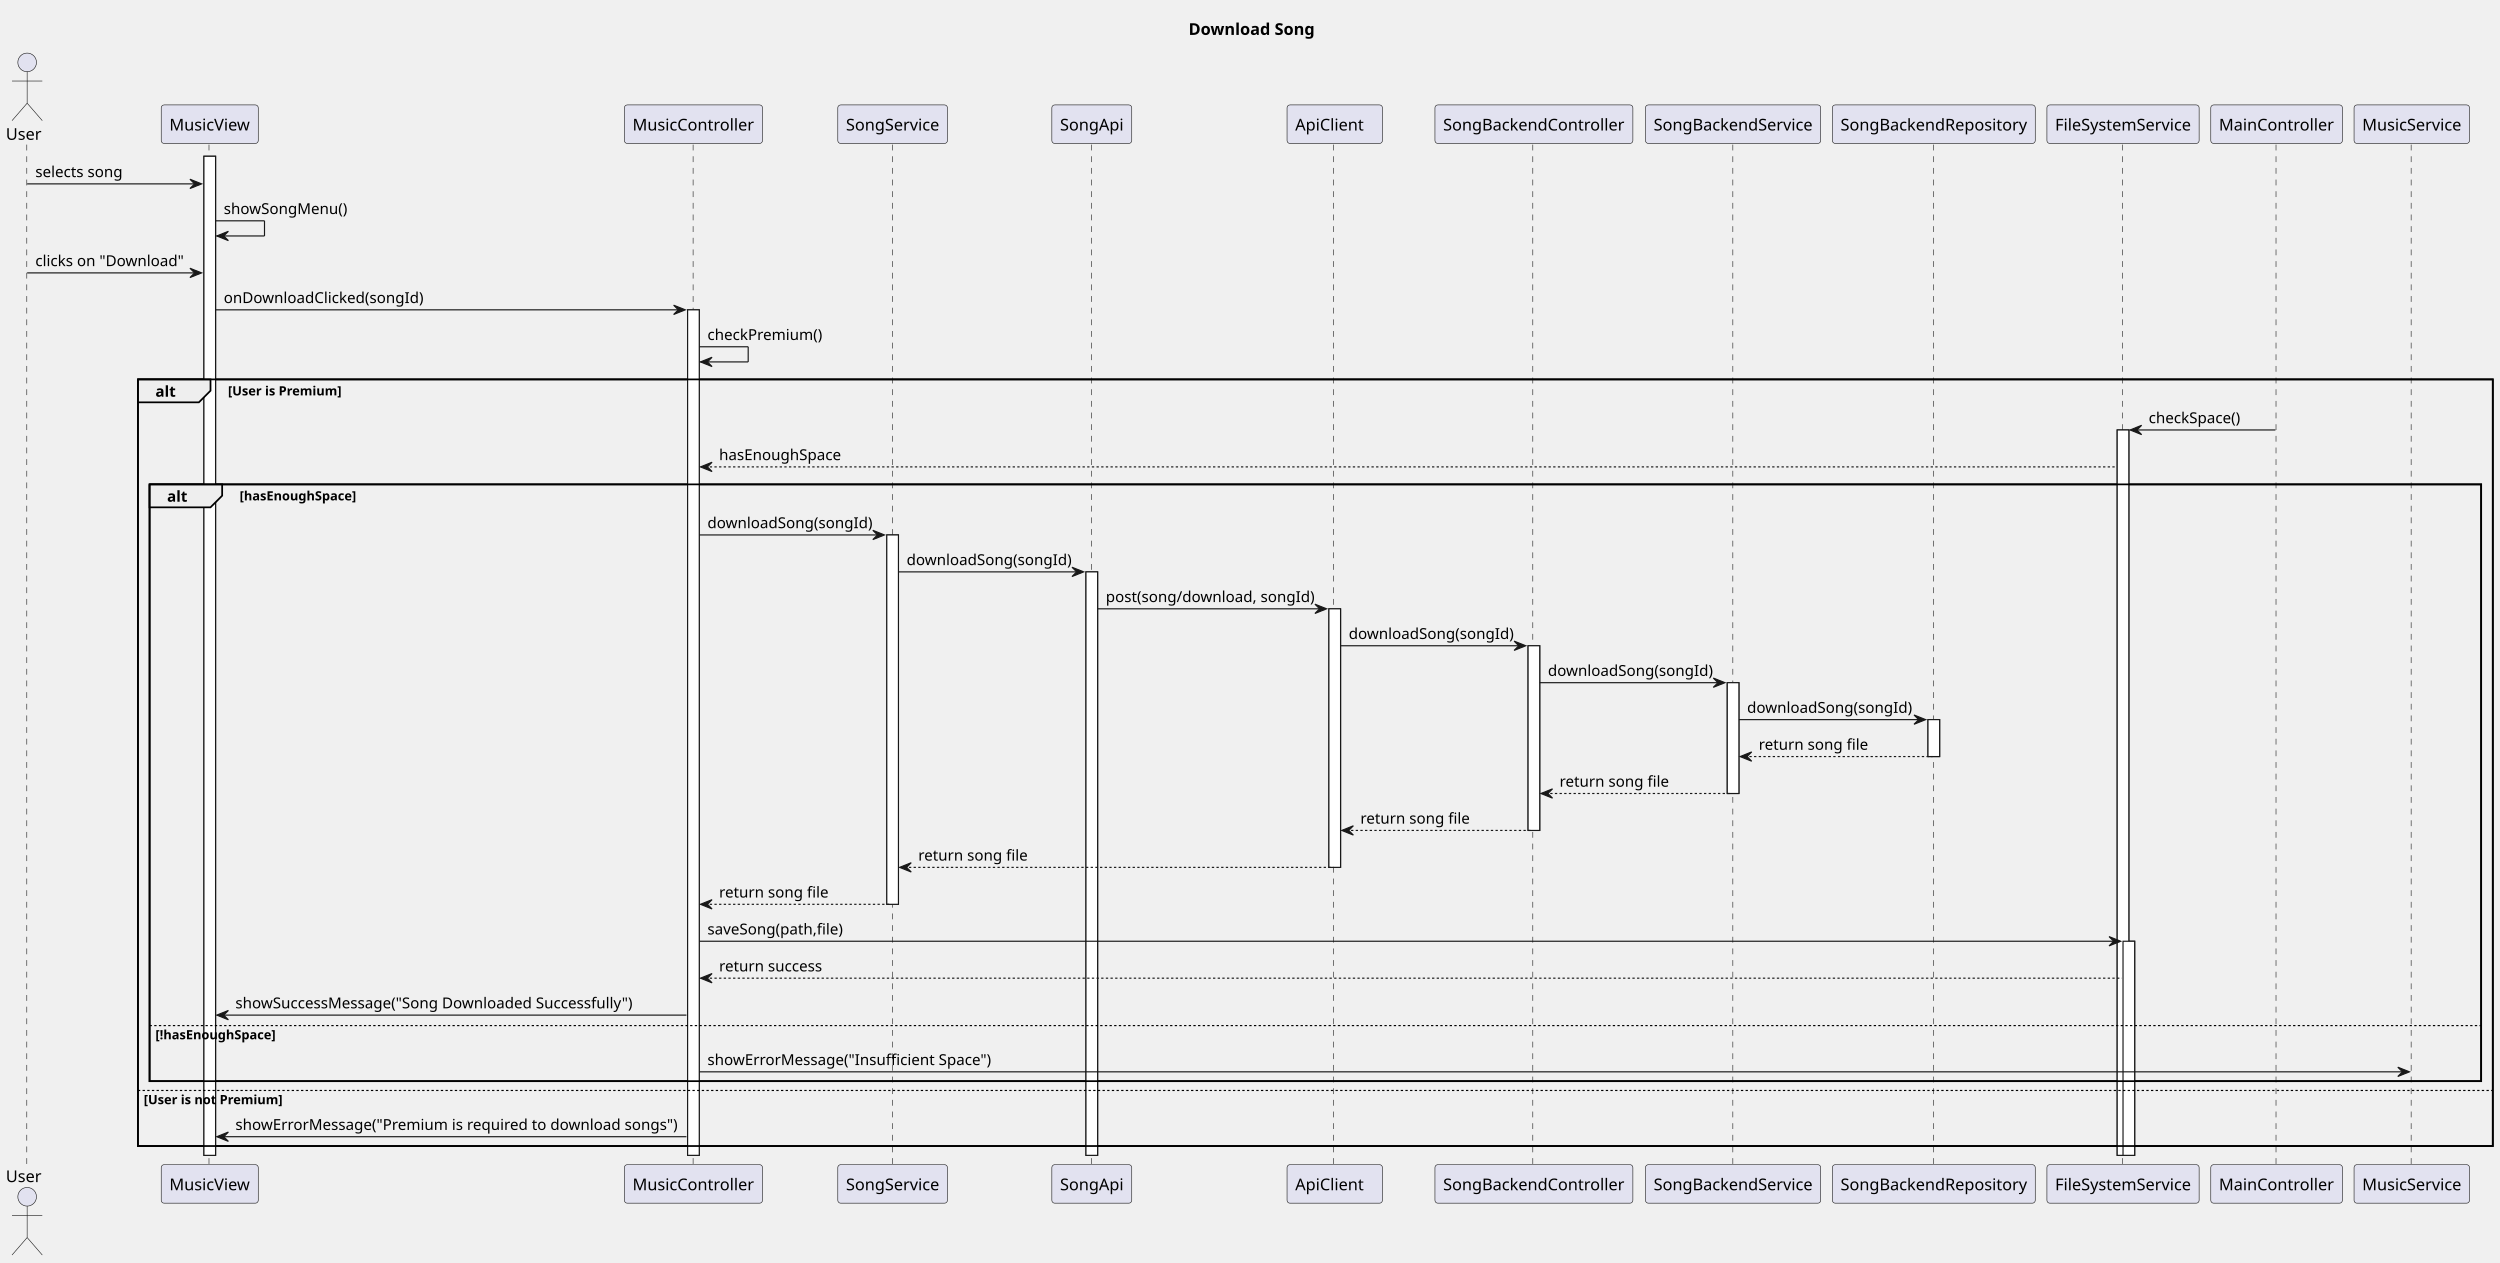
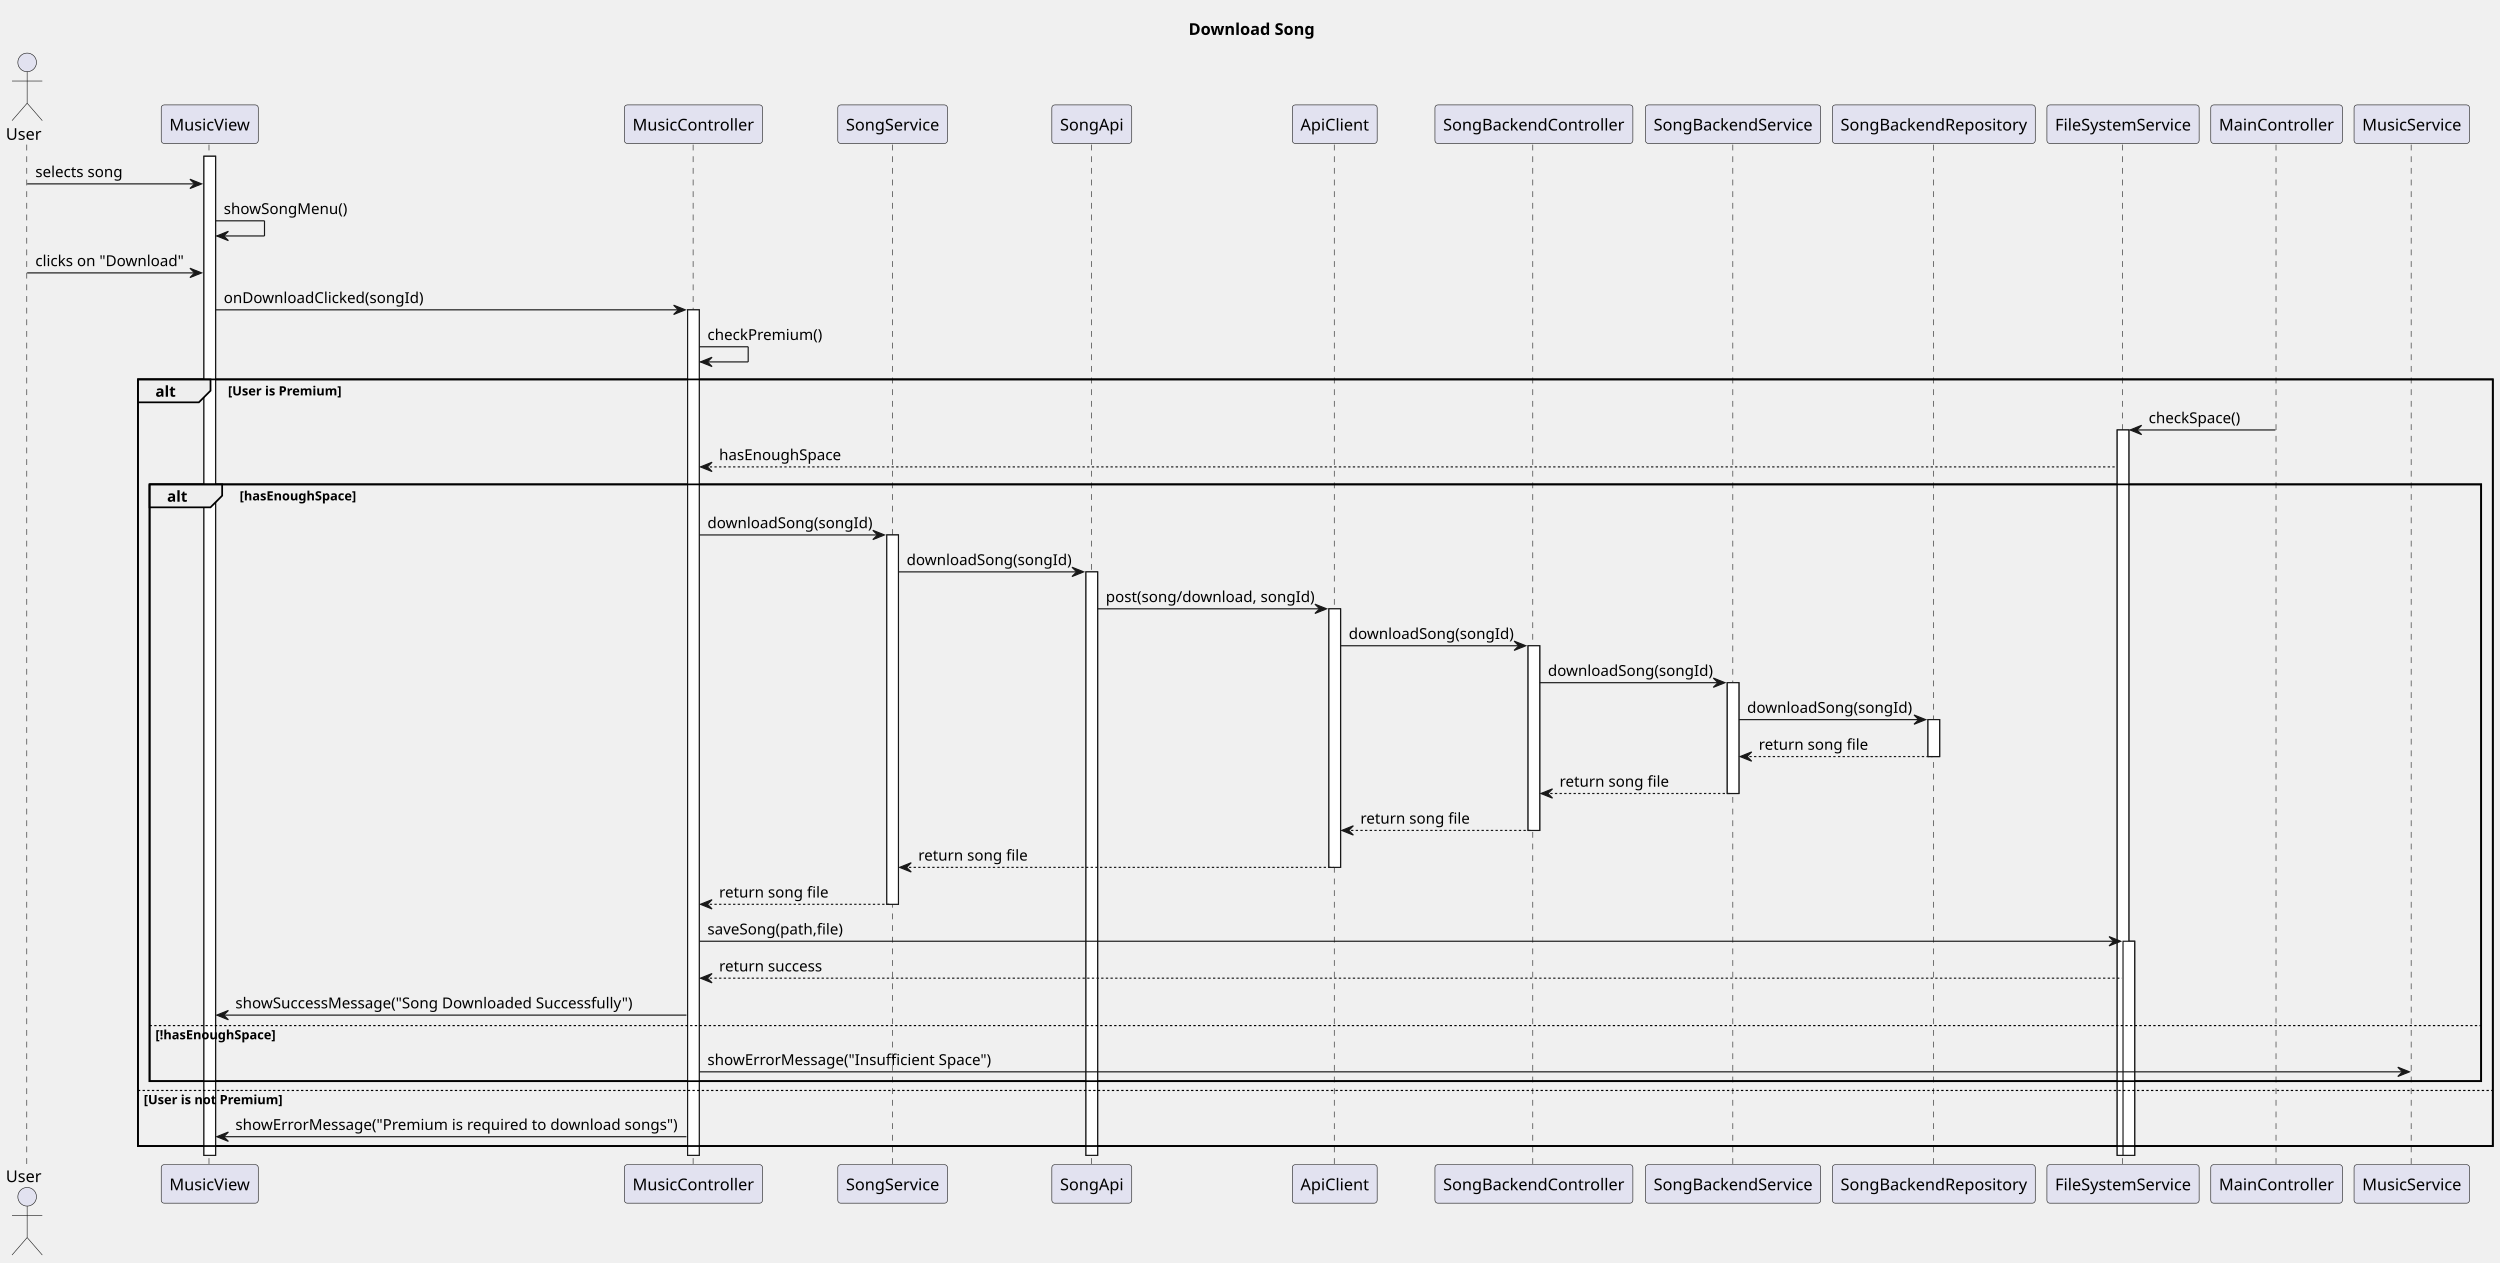
<svg xmlns="http://www.w3.org/2000/svg" contentStyleType="text/css" data-diagram-type="SEQUENCE" height="1084px" preserveAspectRatio="none" style="width:2146px;height:1084px;background:#FFFFFF;" version="1.1" viewBox="0 0 2146 1084" width="2146px" zoomAndPan="magnify">
  <defs />
  <g>
    <text fill="#000000" font-family="sans-serif" font-size="14" font-weight="bold" lengthAdjust="spacing" textLength="108.29" x="1020.264" y="29.966">Download Song</text>
    <g>
      <rect fill="#FFFFFF" height="857.614" style="stroke:#181818;stroke-width:1;" width="10" x="175.047" y="134.136" />
    </g>
    <g>
      <rect fill="#FFFFFF" height="725.79" style="stroke:#181818;stroke-width:1;" width="10" x="590.246" y="265.96" />
    </g>
    <g>
      <rect fill="#FFFFFF" height="317.06" style="stroke:#181818;stroke-width:1;" width="10" x="761.22" y="459.196" />
    </g>
    <g>
      <rect fill="#FFFFFF" height="500.848" style="stroke:#181818;stroke-width:1;" width="10" x="932.193" y="490.902" />
    </g>
    <g>
      <rect fill="#FFFFFF" height="221.942" style="stroke:#181818;stroke-width:1;" width="10" x="1140.736" y="522.608" />
    </g>
    <g>
      <rect fill="#FFFFFF" height="158.53" style="stroke:#181818;stroke-width:1;" width="10" x="1311.709" y="554.314" />
    </g>
    <g>
      <rect fill="#FFFFFF" height="95.118" style="stroke:#181818;stroke-width:1;" width="10" x="1482.682" y="586.02" />
    </g>
    <g>
      <rect fill="#FFFFFF" height="31.706" style="stroke:#181818;stroke-width:1;" width="10" x="1654.984" y="617.726" />
    </g>
    <g>
      <rect fill="#FFFFFF" height="622.672" style="stroke:#181818;stroke-width:1;" width="10" x="1817.401" y="369.078" />
    </g>
    <g>
      <rect fill="#FFFFFF" height="183.788" style="stroke:#181818;stroke-width:1;" width="10" x="1822.401" y="807.962" />
    </g>
    <rect fill="none" height="658.084" style="stroke:#000000;stroke-width:1.5;" width="2021.42" x="118.397" y="325.666" />
    <rect fill="none" height="512.278" style="stroke:#000000;stroke-width:1.5;" width="2001.42" x="128.397" y="415.784" />
    <g class="participant-lifeline" data-entity-uid="part1" data-qualified-name="User" id="part1-lifeline">
      <g>
        <rect fill="#000000" fill-opacity="0" height="876.614" width="8" x="19.309" y="124.136" />
        <line style="stroke:#181818;stroke-width:0.5;stroke-dasharray:5,5;" x1="23" x2="23" y1="124.136" y2="1000.75" />
      </g>
    </g>
    <g class="participant-lifeline" data-entity-uid="part2" data-qualified-name="MusicView" id="part2-lifeline">
      <g>
        <rect fill="#000000" fill-opacity="0" height="876.614" width="8" x="176.047" y="124.136" />
        <line style="stroke:#181818;stroke-width:0.5;stroke-dasharray:5,5;" x1="179.397" x2="179.397" y1="124.136" y2="1000.75" />
      </g>
    </g>
    <g class="participant-lifeline" data-entity-uid="part3" data-qualified-name="MusicController" id="part3-lifeline">
      <g>
        <rect fill="#000000" fill-opacity="0" height="876.614" width="8" x="591.246" y="124.136" />
        <line style="stroke:#181818;stroke-width:0.5;stroke-dasharray:5,5;" x1="594.963" x2="594.963" y1="124.136" y2="1000.75" />
      </g>
    </g>
    <g class="participant-lifeline" data-entity-uid="part4" data-qualified-name="SongService" id="part4-lifeline">
      <g>
        <rect fill="#000000" fill-opacity="0" height="876.614" width="8" x="762.22" y="124.136" />
        <line style="stroke:#181818;stroke-width:0.5;stroke-dasharray:5,5;" x1="766.159" x2="766.159" y1="124.136" y2="1000.75" />
      </g>
    </g>
    <g class="participant-lifeline" data-entity-uid="part5" data-qualified-name="SongApi" id="part5-lifeline">
      <g>
        <rect fill="#000000" fill-opacity="0" height="876.614" width="8" x="933.193" y="124.136" />
        <line style="stroke:#181818;stroke-width:0.5;stroke-dasharray:5,5;" x1="936.9" x2="936.9" y1="124.136" y2="1000.75" />
      </g>
    </g>
    <g class="participant-lifeline" data-entity-uid="part6" data-qualified-name="ApiClient" id="part6-lifeline">
      <g>
        <rect fill="#000000" fill-opacity="0" height="876.614" width="8" x="1141.736" y="124.136" />
-         <line style="stroke:#181818;stroke-width:0.5;stroke-dasharray:5,5;" x1="1144.8" x2="1144.8" y1="124.136" y2="1000.75" />
+         <line style="stroke:#181818;stroke-width:0.5;stroke-dasharray:5,5;" x1="1145.315" x2="1145.315" y1="124.136" y2="1000.75" />
      </g>
    </g>
    <g class="participant-lifeline" data-entity-uid="part7" data-qualified-name="SongBackendController" id="part7-lifeline">
      <g>
        <rect fill="#000000" fill-opacity="0" height="876.614" width="8" x="1312.709" y="124.136" />
        <line style="stroke:#181818;stroke-width:0.5;stroke-dasharray:5,5;" x1="1315.757" x2="1315.757" y1="124.136" y2="1000.75" />
      </g>
    </g>
    <g class="participant-lifeline" data-entity-uid="part8" data-qualified-name="SongBackendService" id="part8-lifeline">
      <g>
        <rect fill="#000000" fill-opacity="0" height="876.614" width="8" x="1483.682" y="124.136" />
        <line style="stroke:#181818;stroke-width:0.5;stroke-dasharray:5,5;" x1="1487.467" x2="1487.467" y1="124.136" y2="1000.75" />
      </g>
    </g>
    <g class="participant-lifeline" data-entity-uid="part9" data-qualified-name="SongBackendRepository" id="part9-lifeline">
      <g>
        <rect fill="#000000" fill-opacity="0" height="876.614" width="8" x="1655.984" y="124.136" />
        <line style="stroke:#181818;stroke-width:0.5;stroke-dasharray:5,5;" x1="1659.897" x2="1659.897" y1="124.136" y2="1000.75" />
      </g>
    </g>
    <g class="participant-lifeline" data-entity-uid="part10" data-qualified-name="FileSystemService" id="part10-lifeline">
      <g>
        <rect fill="#000000" fill-opacity="0" height="876.614" width="8" x="1818.401" y="124.136" />
        <line style="stroke:#181818;stroke-width:0.5;stroke-dasharray:5,5;" x1="1822.07" x2="1822.07" y1="124.136" y2="1000.75" />
      </g>
    </g>
    <g class="participant-lifeline" data-entity-uid="part11" data-qualified-name="MainController" id="part11-lifeline">
      <g>
        <rect fill="#000000" fill-opacity="0" height="876.614" width="8" x="1950.229" y="124.136" />
        <line style="stroke:#181818;stroke-width:0.5;stroke-dasharray:5,5;" x1="1953.732" x2="1953.732" y1="124.136" y2="1000.75" />
      </g>
    </g>
    <g class="participant-lifeline" data-entity-uid="part12" data-qualified-name="MusicService" id="part12-lifeline">
      <g>
        <rect fill="#000000" fill-opacity="0" height="876.614" width="8" x="2066.271" y="124.136" />
        <line style="stroke:#181818;stroke-width:0.5;stroke-dasharray:5,5;" x1="2069.725" x2="2069.725" y1="124.136" y2="1000.75" />
      </g>
    </g>
    <g class="participant participant-head" data-entity-uid="part1" data-qualified-name="User" id="part1-head">
      <text fill="#000000" font-family="sans-serif" font-size="14" lengthAdjust="spacing" textLength="30.618" x="5" y="120.034">User</text>
      <ellipse cx="23.309" cy="53.568" fill="#E2E2F0" rx="8" ry="8" style="stroke:#181818;stroke-width:0.5;" />
      <path d="M23.309,61.568 L23.309,88.568 M10.309,69.568 L36.309,69.568 M23.309,88.568 L10.309,103.568 M23.309,88.568 L36.309,103.568" fill="none" style="stroke:#181818;stroke-width:0.5;" />
    </g>
    <g class="participant participant-tail" data-entity-uid="part1" data-qualified-name="User" id="part1-tail">
      <text fill="#000000" font-family="sans-serif" font-size="14" lengthAdjust="spacing" textLength="30.618" x="5" y="1014.716">User</text>
      <ellipse cx="23.309" cy="1027.318" fill="#E2E2F0" rx="8" ry="8" style="stroke:#181818;stroke-width:0.5;" />
      <path d="M23.309,1035.318 L23.309,1062.318 M10.309,1043.318 L36.309,1043.318 M23.309,1062.318 L10.309,1077.318 M23.309,1062.318 L36.309,1077.318" fill="none" style="stroke:#181818;stroke-width:0.5;" />
    </g>
    <g class="participant participant-head" data-entity-uid="part2" data-qualified-name="MusicView" id="part2-head">
      <rect fill="#E2E2F0" height="33.068" rx="2.5" ry="2.5" style="stroke:#181818;stroke-width:0.5;" width="83.3" x="138.397" y="90.068" />
      <text fill="#000000" font-family="sans-serif" font-size="14" lengthAdjust="spacing" textLength="69.3" x="145.397" y="112.034">MusicView</text>
    </g>
    <g class="participant participant-tail" data-entity-uid="part2" data-qualified-name="MusicView" id="part2-tail">
      <rect fill="#E2E2F0" height="33.068" rx="2.5" ry="2.5" style="stroke:#181818;stroke-width:0.5;" width="83.3" x="138.397" y="999.75" />
      <text fill="#000000" font-family="sans-serif" font-size="14" lengthAdjust="spacing" textLength="69.3" x="145.397" y="1021.716">MusicView</text>
    </g>
    <g class="participant participant-head" data-entity-uid="part3" data-qualified-name="MusicController" id="part3-head">
      <rect fill="#E2E2F0" height="33.068" rx="2.5" ry="2.5" style="stroke:#181818;stroke-width:0.5;" width="118.566" x="535.963" y="90.068" />
      <text fill="#000000" font-family="sans-serif" font-size="14" lengthAdjust="spacing" textLength="104.566" x="542.963" y="112.034">MusicController</text>
    </g>
    <g class="participant participant-tail" data-entity-uid="part3" data-qualified-name="MusicController" id="part3-tail">
      <rect fill="#E2E2F0" height="33.068" rx="2.5" ry="2.5" style="stroke:#181818;stroke-width:0.5;" width="118.566" x="535.963" y="999.75" />
      <text fill="#000000" font-family="sans-serif" font-size="14" lengthAdjust="spacing" textLength="104.566" x="542.963" y="1021.716">MusicController</text>
    </g>
    <g class="participant participant-head" data-entity-uid="part4" data-qualified-name="SongService" id="part4-head">
      <rect fill="#E2E2F0" height="33.068" rx="2.5" ry="2.5" style="stroke:#181818;stroke-width:0.5;" width="94.122" x="719.159" y="90.068" />
      <text fill="#000000" font-family="sans-serif" font-size="14" lengthAdjust="spacing" textLength="80.122" x="726.159" y="112.034">SongService</text>
    </g>
    <g class="participant participant-tail" data-entity-uid="part4" data-qualified-name="SongService" id="part4-tail">
      <rect fill="#E2E2F0" height="33.068" rx="2.5" ry="2.5" style="stroke:#181818;stroke-width:0.5;" width="94.122" x="719.159" y="999.75" />
      <text fill="#000000" font-family="sans-serif" font-size="14" lengthAdjust="spacing" textLength="80.122" x="726.159" y="1021.716">SongService</text>
    </g>
    <g class="participant participant-head" data-entity-uid="part5" data-qualified-name="SongApi" id="part5-head">
      <rect fill="#E2E2F0" height="33.068" rx="2.5" ry="2.5" style="stroke:#181818;stroke-width:0.5;" width="68.586" x="902.9" y="90.068" />
      <text fill="#000000" font-family="sans-serif" font-size="14" lengthAdjust="spacing" textLength="54.586" x="909.9" y="112.034">SongApi</text>
    </g>
    <g class="participant participant-tail" data-entity-uid="part5" data-qualified-name="SongApi" id="part5-tail">
      <rect fill="#E2E2F0" height="33.068" rx="2.5" ry="2.5" style="stroke:#181818;stroke-width:0.5;" width="68.586" x="902.9" y="999.75" />
      <text fill="#000000" font-family="sans-serif" font-size="14" lengthAdjust="spacing" textLength="54.586" x="909.9" y="1021.716">SongApi</text>
    </g>
    <g class="participant participant-head" data-entity-uid="part6" data-qualified-name="ApiClient" id="part6-head">
-       <rect fill="#E2E2F0" height="33.068" rx="2.5" ry="2.5" style="stroke:#181818;stroke-width:0.5;" width="81.872" x="1104.8" y="90.068" />
-       <text fill="#000000" font-family="sans-serif" font-size="14" lengthAdjust="spacing" textLength="67.872" x="1111.8" y="112.034">ApiClient</text>
+       <rect fill="#E2E2F0" height="33.068" rx="2.5" ry="2.5" style="stroke:#181818;stroke-width:0.5;" width="72.842" x="1109.315" y="90.068" />
+       <text fill="#000000" font-family="sans-serif" font-size="14" lengthAdjust="spacing" textLength="58.842" x="1116.315" y="112.034">ApiClient</text>
    </g>
    <g class="participant participant-tail" data-entity-uid="part6" data-qualified-name="ApiClient" id="part6-tail">
-       <rect fill="#E2E2F0" height="33.068" rx="2.5" ry="2.5" style="stroke:#181818;stroke-width:0.5;" width="81.872" x="1104.8" y="999.75" />
-       <text fill="#000000" font-family="sans-serif" font-size="14" lengthAdjust="spacing" textLength="67.872" x="1111.8" y="1021.716">ApiClient</text>
+       <rect fill="#E2E2F0" height="33.068" rx="2.5" ry="2.5" style="stroke:#181818;stroke-width:0.5;" width="72.842" x="1109.315" y="999.75" />
+       <text fill="#000000" font-family="sans-serif" font-size="14" lengthAdjust="spacing" textLength="58.842" x="1116.315" y="1021.716">ApiClient</text>
    </g>
    <g class="participant participant-head" data-entity-uid="part7" data-qualified-name="SongBackendController" id="part7-head">
      <rect fill="#E2E2F0" height="33.068" rx="2.5" ry="2.5" style="stroke:#181818;stroke-width:0.5;" width="169.903" x="1231.757" y="90.068" />
      <text fill="#000000" font-family="sans-serif" font-size="14" lengthAdjust="spacing" textLength="155.903" x="1238.757" y="112.034">SongBackendController</text>
    </g>
    <g class="participant participant-tail" data-entity-uid="part7" data-qualified-name="SongBackendController" id="part7-tail">
      <rect fill="#E2E2F0" height="33.068" rx="2.5" ry="2.5" style="stroke:#181818;stroke-width:0.5;" width="169.903" x="1231.757" y="999.75" />
      <text fill="#000000" font-family="sans-serif" font-size="14" lengthAdjust="spacing" textLength="155.903" x="1238.757" y="1021.716">SongBackendController</text>
    </g>
    <g class="participant participant-head" data-entity-uid="part8" data-qualified-name="SongBackendService" id="part8-head">
      <rect fill="#E2E2F0" height="33.068" rx="2.5" ry="2.5" style="stroke:#181818;stroke-width:0.5;" width="150.429" x="1412.467" y="90.068" />
      <text fill="#000000" font-family="sans-serif" font-size="14" lengthAdjust="spacing" textLength="136.429" x="1419.467" y="112.034">SongBackendService</text>
    </g>
    <g class="participant participant-tail" data-entity-uid="part8" data-qualified-name="SongBackendService" id="part8-tail">
      <rect fill="#E2E2F0" height="33.068" rx="2.5" ry="2.5" style="stroke:#181818;stroke-width:0.5;" width="150.429" x="1412.467" y="999.75" />
      <text fill="#000000" font-family="sans-serif" font-size="14" lengthAdjust="spacing" textLength="136.429" x="1419.467" y="1021.716">SongBackendService</text>
    </g>
    <g class="participant participant-head" data-entity-uid="part9" data-qualified-name="SongBackendRepository" id="part9-head">
      <rect fill="#E2E2F0" height="33.068" rx="2.5" ry="2.5" style="stroke:#181818;stroke-width:0.5;" width="174.173" x="1572.897" y="90.068" />
      <text fill="#000000" font-family="sans-serif" font-size="14" lengthAdjust="spacing" textLength="160.173" x="1579.897" y="112.034">SongBackendRepository</text>
    </g>
    <g class="participant participant-tail" data-entity-uid="part9" data-qualified-name="SongBackendRepository" id="part9-tail">
      <rect fill="#E2E2F0" height="33.068" rx="2.5" ry="2.5" style="stroke:#181818;stroke-width:0.5;" width="174.173" x="1572.897" y="999.75" />
      <text fill="#000000" font-family="sans-serif" font-size="14" lengthAdjust="spacing" textLength="160.173" x="1579.897" y="1021.716">SongBackendRepository</text>
    </g>
    <g class="participant participant-head" data-entity-uid="part10" data-qualified-name="FileSystemService" id="part10-head">
      <rect fill="#E2E2F0" height="33.068" rx="2.5" ry="2.5" style="stroke:#181818;stroke-width:0.5;" width="130.661" x="1757.07" y="90.068" />
      <text fill="#000000" font-family="sans-serif" font-size="14" lengthAdjust="spacing" textLength="116.662" x="1764.07" y="112.034">FileSystemService</text>
    </g>
    <g class="participant participant-tail" data-entity-uid="part10" data-qualified-name="FileSystemService" id="part10-tail">
      <rect fill="#E2E2F0" height="33.068" rx="2.5" ry="2.5" style="stroke:#181818;stroke-width:0.5;" width="130.661" x="1757.07" y="999.75" />
      <text fill="#000000" font-family="sans-serif" font-size="14" lengthAdjust="spacing" textLength="116.662" x="1764.07" y="1021.716">FileSystemService</text>
    </g>
    <g class="participant participant-head" data-entity-uid="part11" data-qualified-name="MainController" id="part11-head">
      <rect fill="#E2E2F0" height="33.068" rx="2.5" ry="2.5" style="stroke:#181818;stroke-width:0.5;" width="112.994" x="1897.732" y="90.068" />
      <text fill="#000000" font-family="sans-serif" font-size="14" lengthAdjust="spacing" textLength="98.994" x="1904.732" y="112.034">MainController</text>
    </g>
    <g class="participant participant-tail" data-entity-uid="part11" data-qualified-name="MainController" id="part11-tail">
      <rect fill="#E2E2F0" height="33.068" rx="2.5" ry="2.5" style="stroke:#181818;stroke-width:0.5;" width="112.994" x="1897.732" y="999.75" />
      <text fill="#000000" font-family="sans-serif" font-size="14" lengthAdjust="spacing" textLength="98.994" x="1904.732" y="1021.716">MainController</text>
    </g>
    <g class="participant participant-head" data-entity-uid="part12" data-qualified-name="MusicService" id="part12-head">
      <rect fill="#E2E2F0" height="33.068" rx="2.5" ry="2.5" style="stroke:#181818;stroke-width:0.5;" width="99.092" x="2020.725" y="90.068" />
      <text fill="#000000" font-family="sans-serif" font-size="14" lengthAdjust="spacing" textLength="85.092" x="2027.725" y="112.034">MusicService</text>
    </g>
    <g class="participant participant-tail" data-entity-uid="part12" data-qualified-name="MusicService" id="part12-tail">
      <rect fill="#E2E2F0" height="33.068" rx="2.5" ry="2.5" style="stroke:#181818;stroke-width:0.5;" width="99.092" x="2020.725" y="999.75" />
      <text fill="#000000" font-family="sans-serif" font-size="14" lengthAdjust="spacing" textLength="85.092" x="2027.725" y="1021.716">MusicService</text>
    </g>
    <g>
      <rect fill="#FFFFFF" height="857.614" style="stroke:#181818;stroke-width:1;" width="10" x="175.047" y="134.136" />
    </g>
    <g>
      <rect fill="#FFFFFF" height="725.79" style="stroke:#181818;stroke-width:1;" width="10" x="590.246" y="265.96" />
    </g>
    <g>
      <rect fill="#FFFFFF" height="317.06" style="stroke:#181818;stroke-width:1;" width="10" x="761.22" y="459.196" />
    </g>
    <g>
      <rect fill="#FFFFFF" height="500.848" style="stroke:#181818;stroke-width:1;" width="10" x="932.193" y="490.902" />
    </g>
    <g>
      <rect fill="#FFFFFF" height="221.942" style="stroke:#181818;stroke-width:1;" width="10" x="1140.736" y="522.608" />
    </g>
    <g>
      <rect fill="#FFFFFF" height="158.53" style="stroke:#181818;stroke-width:1;" width="10" x="1311.709" y="554.314" />
    </g>
    <g>
      <rect fill="#FFFFFF" height="95.118" style="stroke:#181818;stroke-width:1;" width="10" x="1482.682" y="586.02" />
    </g>
    <g>
      <rect fill="#FFFFFF" height="31.706" style="stroke:#181818;stroke-width:1;" width="10" x="1654.984" y="617.726" />
    </g>
    <g>
      <rect fill="#FFFFFF" height="622.672" style="stroke:#181818;stroke-width:1;" width="10" x="1817.401" y="369.078" />
    </g>
    <g>
      <rect fill="#FFFFFF" height="183.788" style="stroke:#181818;stroke-width:1;" width="10" x="1822.401" y="807.962" />
    </g>
    <g class="message" data-entity-1="part1" data-entity-2="part2" id="msg1">
      <polygon fill="#181818" points="163.047,153.842,173.047,157.842,163.047,161.842,167.047,157.842" style="stroke:#181818;stroke-width:1;" />
      <line style="stroke:#181818;stroke-width:1;" x1="23.309" x2="169.047" y1="157.842" y2="157.842" />
      <text fill="#000000" font-family="sans-serif" font-size="13" lengthAdjust="spacing" textLength="74.906" x="30.309" y="152.033">selects song</text>
    </g>
    <g class="message" data-entity-1="part2" data-entity-2="part2" id="msg2">
      <line style="stroke:#181818;stroke-width:1;" x1="185.047" x2="227.047" y1="189.548" y2="189.548" />
      <line style="stroke:#181818;stroke-width:1;" x1="227.047" x2="227.047" y1="189.548" y2="202.548" />
      <line style="stroke:#181818;stroke-width:1;" x1="186.047" x2="227.047" y1="202.548" y2="202.548" />
      <polygon fill="#181818" points="196.047,198.548,186.047,202.548,196.047,206.548,192.047,202.548" style="stroke:#181818;stroke-width:1;" />
      <text fill="#000000" font-family="sans-serif" font-size="13" lengthAdjust="spacing" textLength="106.366" x="192.047" y="183.739">showSongMenu()</text>
    </g>
    <g class="message" data-entity-1="part1" data-entity-2="part2" id="msg3">
      <polygon fill="#181818" points="163.047,230.254,173.047,234.254,163.047,238.254,167.047,234.254" style="stroke:#181818;stroke-width:1;" />
      <line style="stroke:#181818;stroke-width:1;" x1="23.309" x2="169.047" y1="234.254" y2="234.254" />
      <text fill="#000000" font-family="sans-serif" font-size="13" lengthAdjust="spacing" textLength="127.738" x="30.309" y="228.445">clicks on "Download"</text>
    </g>
    <g class="message" data-entity-1="part2" data-entity-2="part3" id="msg4">
      <polygon fill="#181818" points="578.246,261.96,588.246,265.96,578.246,269.96,582.246,265.96" style="stroke:#181818;stroke-width:1;" />
      <line style="stroke:#181818;stroke-width:1;" x1="185.047" x2="584.246" y1="265.96" y2="265.96" />
      <text fill="#000000" font-family="sans-serif" font-size="13" lengthAdjust="spacing" textLength="171.769" x="192.047" y="260.151">onDownloadClicked(songId)</text>
    </g>
    <g class="message" data-entity-1="part3" data-entity-2="part3" id="msg5">
      <line style="stroke:#181818;stroke-width:1;" x1="600.246" x2="642.246" y1="297.666" y2="297.666" />
      <line style="stroke:#181818;stroke-width:1;" x1="642.246" x2="642.246" y1="297.666" y2="310.666" />
      <line style="stroke:#181818;stroke-width:1;" x1="601.246" x2="642.246" y1="310.666" y2="310.666" />
      <polygon fill="#181818" points="611.246,306.666,601.246,310.666,611.246,314.666,607.246,310.666" style="stroke:#181818;stroke-width:1;" />
      <text fill="#000000" font-family="sans-serif" font-size="13" lengthAdjust="spacing" textLength="98.852" x="607.246" y="291.857">checkPremium()</text>
    </g>
    <path d="M118.397,325.666 L180.7,325.666 L180.7,335.372 L170.7,345.372 L118.397,345.372 L118.397,325.666" fill="#EEEEEE" style="stroke:#000000;stroke-width:1.5;" />
    <rect fill="none" height="658.084" style="stroke:#000000;stroke-width:1.5;" width="2021.42" x="118.397" y="325.666" />
    <text fill="#000000" font-family="sans-serif" font-size="13" font-weight="bold" lengthAdjust="spacing" textLength="17.303" x="133.397" y="340.563">alt</text>
    <text fill="#000000" font-family="sans-serif" font-size="11" font-weight="bold" lengthAdjust="spacing" textLength="97.338" x="195.7" y="339.425">[User is Premium]</text>
    <g class="message" data-entity-1="part11" data-entity-2="part10" id="msg6">
      <polygon fill="#181818" points="1838.401,365.078,1828.401,369.078,1838.401,373.078,1834.401,369.078" style="stroke:#181818;stroke-width:1;" />
      <line style="stroke:#181818;stroke-width:1;" x1="1832.401" x2="1953.229" y1="369.078" y2="369.078" />
      <text fill="#000000" font-family="sans-serif" font-size="13" lengthAdjust="spacing" textLength="78.585" x="1844.401" y="363.269">checkSpace()</text>
    </g>
    <g class="message" data-entity-1="part10" data-entity-2="part3" id="msg7">
      <polygon fill="#181818" points="611.246,396.784,601.246,400.784,611.246,404.784,607.246,400.784" style="stroke:#181818;stroke-width:1;" />
      <line style="stroke:#181818;stroke-width:1;stroke-dasharray:2,2;" x1="605.246" x2="1816.401" y1="400.784" y2="400.784" />
      <text fill="#000000" font-family="sans-serif" font-size="13" lengthAdjust="spacing" textLength="104.741" x="617.246" y="394.975">hasEnoughSpace</text>
    </g>
    <path d="M128.397,415.784 L190.7,415.784 L190.7,425.49 L180.7,435.49 L128.397,435.49 L128.397,415.784" fill="#EEEEEE" style="stroke:#000000;stroke-width:1.5;" />
    <rect fill="none" height="512.278" style="stroke:#000000;stroke-width:1.5;" width="2001.42" x="128.397" y="415.784" />
    <text fill="#000000" font-family="sans-serif" font-size="13" font-weight="bold" lengthAdjust="spacing" textLength="17.303" x="143.397" y="430.681">alt</text>
    <text fill="#000000" font-family="sans-serif" font-size="11" font-weight="bold" lengthAdjust="spacing" textLength="99.824" x="205.7" y="429.543">[hasEnoughSpace]</text>
    <g class="message" data-entity-1="part3" data-entity-2="part4" id="msg8">
      <polygon fill="#181818" points="749.22,455.196,759.22,459.196,749.22,463.196,753.22,459.196" style="stroke:#181818;stroke-width:1;" />
      <line style="stroke:#181818;stroke-width:1;" x1="600.246" x2="755.22" y1="459.196" y2="459.196" />
      <text fill="#000000" font-family="sans-serif" font-size="13" lengthAdjust="spacing" textLength="141.973" x="607.246" y="453.387">downloadSong(songId)</text>
    </g>
    <g class="message" data-entity-1="part4" data-entity-2="part5" id="msg9">
      <polygon fill="#181818" points="920.193,486.902,930.193,490.902,920.193,494.902,924.193,490.902" style="stroke:#181818;stroke-width:1;" />
      <line style="stroke:#181818;stroke-width:1;" x1="771.22" x2="926.193" y1="490.902" y2="490.902" />
      <text fill="#000000" font-family="sans-serif" font-size="13" lengthAdjust="spacing" textLength="141.973" x="778.22" y="485.093">downloadSong(songId)</text>
    </g>
    <g class="message" data-entity-1="part5" data-entity-2="part6" id="msg10">
      <polygon fill="#181818" points="1128.736,518.608,1138.736,522.608,1128.736,526.608,1132.736,522.608" style="stroke:#181818;stroke-width:1;" />
      <line style="stroke:#181818;stroke-width:1;" x1="942.193" x2="1134.736" y1="522.608" y2="522.608" />
      <text fill="#000000" font-family="sans-serif" font-size="13" lengthAdjust="spacing" textLength="179.543" x="949.193" y="516.799">post(song/download, songId)</text>
    </g>
    <g class="message" data-entity-1="part6" data-entity-2="part7" id="msg11">
      <polygon fill="#181818" points="1299.709,550.314,1309.709,554.314,1299.709,558.314,1303.709,554.314" style="stroke:#181818;stroke-width:1;" />
      <line style="stroke:#181818;stroke-width:1;" x1="1150.736" x2="1305.709" y1="554.314" y2="554.314" />
      <text fill="#000000" font-family="sans-serif" font-size="13" lengthAdjust="spacing" textLength="141.973" x="1157.736" y="548.505">downloadSong(songId)</text>
    </g>
    <g class="message" data-entity-1="part7" data-entity-2="part8" id="msg12">
      <polygon fill="#181818" points="1470.682,582.02,1480.682,586.02,1470.682,590.02,1474.682,586.02" style="stroke:#181818;stroke-width:1;" />
      <line style="stroke:#181818;stroke-width:1;" x1="1321.709" x2="1476.682" y1="586.02" y2="586.02" />
      <text fill="#000000" font-family="sans-serif" font-size="13" lengthAdjust="spacing" textLength="141.973" x="1328.709" y="580.211">downloadSong(songId)</text>
    </g>
    <g class="message" data-entity-1="part8" data-entity-2="part9" id="msg13">
      <polygon fill="#181818" points="1642.984,613.726,1652.984,617.726,1642.984,621.726,1646.984,617.726" style="stroke:#181818;stroke-width:1;" />
      <line style="stroke:#181818;stroke-width:1;" x1="1492.682" x2="1648.984" y1="617.726" y2="617.726" />
      <text fill="#000000" font-family="sans-serif" font-size="13" lengthAdjust="spacing" textLength="141.973" x="1499.682" y="611.917">downloadSong(songId)</text>
    </g>
    <g class="message" data-entity-1="part9" data-entity-2="part8" id="msg14">
      <polygon fill="#181818" points="1503.682,645.432,1493.682,649.432,1503.682,653.432,1499.682,649.432" style="stroke:#181818;stroke-width:1;" />
      <line style="stroke:#181818;stroke-width:1;stroke-dasharray:2,2;" x1="1497.682" x2="1658.984" y1="649.432" y2="649.432" />
      <text fill="#000000" font-family="sans-serif" font-size="13" lengthAdjust="spacing" textLength="94.224" x="1509.682" y="643.623">return song file</text>
    </g>
    <g class="message" data-entity-1="part8" data-entity-2="part7" id="msg15">
      <polygon fill="#181818" points="1332.709,677.138,1322.709,681.138,1332.709,685.138,1328.709,681.138" style="stroke:#181818;stroke-width:1;" />
      <line style="stroke:#181818;stroke-width:1;stroke-dasharray:2,2;" x1="1326.709" x2="1486.682" y1="681.138" y2="681.138" />
      <text fill="#000000" font-family="sans-serif" font-size="13" lengthAdjust="spacing" textLength="94.224" x="1338.709" y="675.329">return song file</text>
    </g>
    <g class="message" data-entity-1="part7" data-entity-2="part6" id="msg16">
      <polygon fill="#181818" points="1161.736,708.844,1151.736,712.844,1161.736,716.844,1157.736,712.844" style="stroke:#181818;stroke-width:1;" />
      <line style="stroke:#181818;stroke-width:1;stroke-dasharray:2,2;" x1="1155.736" x2="1315.709" y1="712.844" y2="712.844" />
      <text fill="#000000" font-family="sans-serif" font-size="13" lengthAdjust="spacing" textLength="94.224" x="1167.736" y="707.035">return song file</text>
    </g>
    <g class="message" data-entity-1="part6" data-entity-2="part4" id="msg17">
      <polygon fill="#181818" points="782.22,740.55,772.22,744.55,782.22,748.55,778.22,744.55" style="stroke:#181818;stroke-width:1;" />
      <line style="stroke:#181818;stroke-width:1;stroke-dasharray:2,2;" x1="776.22" x2="1144.736" y1="744.55" y2="744.55" />
      <text fill="#000000" font-family="sans-serif" font-size="13" lengthAdjust="spacing" textLength="94.224" x="788.22" y="738.741">return song file</text>
    </g>
    <g class="message" data-entity-1="part4" data-entity-2="part3" id="msg18">
      <polygon fill="#181818" points="611.246,772.256,601.246,776.256,611.246,780.256,607.246,776.256" style="stroke:#181818;stroke-width:1;" />
      <line style="stroke:#181818;stroke-width:1;stroke-dasharray:2,2;" x1="605.246" x2="765.22" y1="776.256" y2="776.256" />
      <text fill="#000000" font-family="sans-serif" font-size="13" lengthAdjust="spacing" textLength="94.224" x="617.246" y="770.447">return song file</text>
    </g>
    <g class="message" data-entity-1="part3" data-entity-2="part10" id="msg19">
      <polygon fill="#181818" points="1810.401,803.962,1820.401,807.962,1810.401,811.962,1814.401,807.962" style="stroke:#181818;stroke-width:1;" />
      <line style="stroke:#181818;stroke-width:1;" x1="600.246" x2="1816.401" y1="807.962" y2="807.962" />
      <text fill="#000000" font-family="sans-serif" font-size="13" lengthAdjust="spacing" textLength="116.298" x="607.246" y="802.153">saveSong(path,file)</text>
    </g>
    <g class="message" data-entity-1="part10" data-entity-2="part3" id="msg20">
      <polygon fill="#181818" points="611.246,835.668,601.246,839.668,611.246,843.668,607.246,839.668" style="stroke:#181818;stroke-width:1;" />
      <line style="stroke:#181818;stroke-width:1;stroke-dasharray:2,2;" x1="605.246" x2="1821.401" y1="839.668" y2="839.668" />
      <text fill="#000000" font-family="sans-serif" font-size="13" lengthAdjust="spacing" textLength="88.738" x="617.246" y="833.859">return success</text>
    </g>
    <g class="message" data-entity-1="part3" data-entity-2="part2" id="msg21">
      <polygon fill="#181818" points="196.047,867.374,186.047,871.374,196.047,875.374,192.047,871.374" style="stroke:#181818;stroke-width:1;" />
      <line style="stroke:#181818;stroke-width:1;" x1="190.047" x2="589.246" y1="871.374" y2="871.374" />
      <text fill="#000000" font-family="sans-serif" font-size="13" lengthAdjust="spacing" textLength="340.899" x="202.047" y="865.565">showSuccessMessage("Song Downloaded Successfully")</text>
    </g>
    <line style="stroke:#000000;stroke-width:1;stroke-dasharray:2,2;" x1="128.397" x2="2129.817" y1="880.374" y2="880.374" />
    <text fill="#000000" font-family="sans-serif" font-size="11" font-weight="bold" lengthAdjust="spacing" textLength="102.926" x="133.397" y="892.133">[!hasEnoughSpace]</text>
    <g class="message" data-entity-1="part3" data-entity-2="part12" id="msg22">
      <polygon fill="#181818" points="2058.271,916.062,2068.271,920.062,2058.271,924.062,2062.271,920.062" style="stroke:#181818;stroke-width:1;" />
      <line style="stroke:#181818;stroke-width:1;" x1="600.246" x2="2064.271" y1="920.062" y2="920.062" />
      <text fill="#000000" font-family="sans-serif" font-size="13" lengthAdjust="spacing" textLength="244.179" x="607.246" y="914.253">showErrorMessage("Insufficient Space")</text>
    </g>
    <line style="stroke:#000000;stroke-width:1;stroke-dasharray:2,2;" x1="118.397" x2="2139.817" y1="936.062" y2="936.062" />
    <text fill="#000000" font-family="sans-serif" font-size="11" font-weight="bold" lengthAdjust="spacing" textLength="118.997" x="123.397" y="947.821">[User is not Premium]</text>
    <g class="message" data-entity-1="part3" data-entity-2="part2" id="msg23">
      <polygon fill="#181818" points="196.047,971.75,186.047,975.75,196.047,979.75,192.047,975.75" style="stroke:#181818;stroke-width:1;" />
      <line style="stroke:#181818;stroke-width:1;" x1="190.047" x2="589.246" y1="975.75" y2="975.75" />
      <text fill="#000000" font-family="sans-serif" font-size="13" lengthAdjust="spacing" textLength="381.199" x="202.047" y="969.941">showErrorMessage("Premium is required to download songs")</text>
    </g>
  </g>
</svg>
